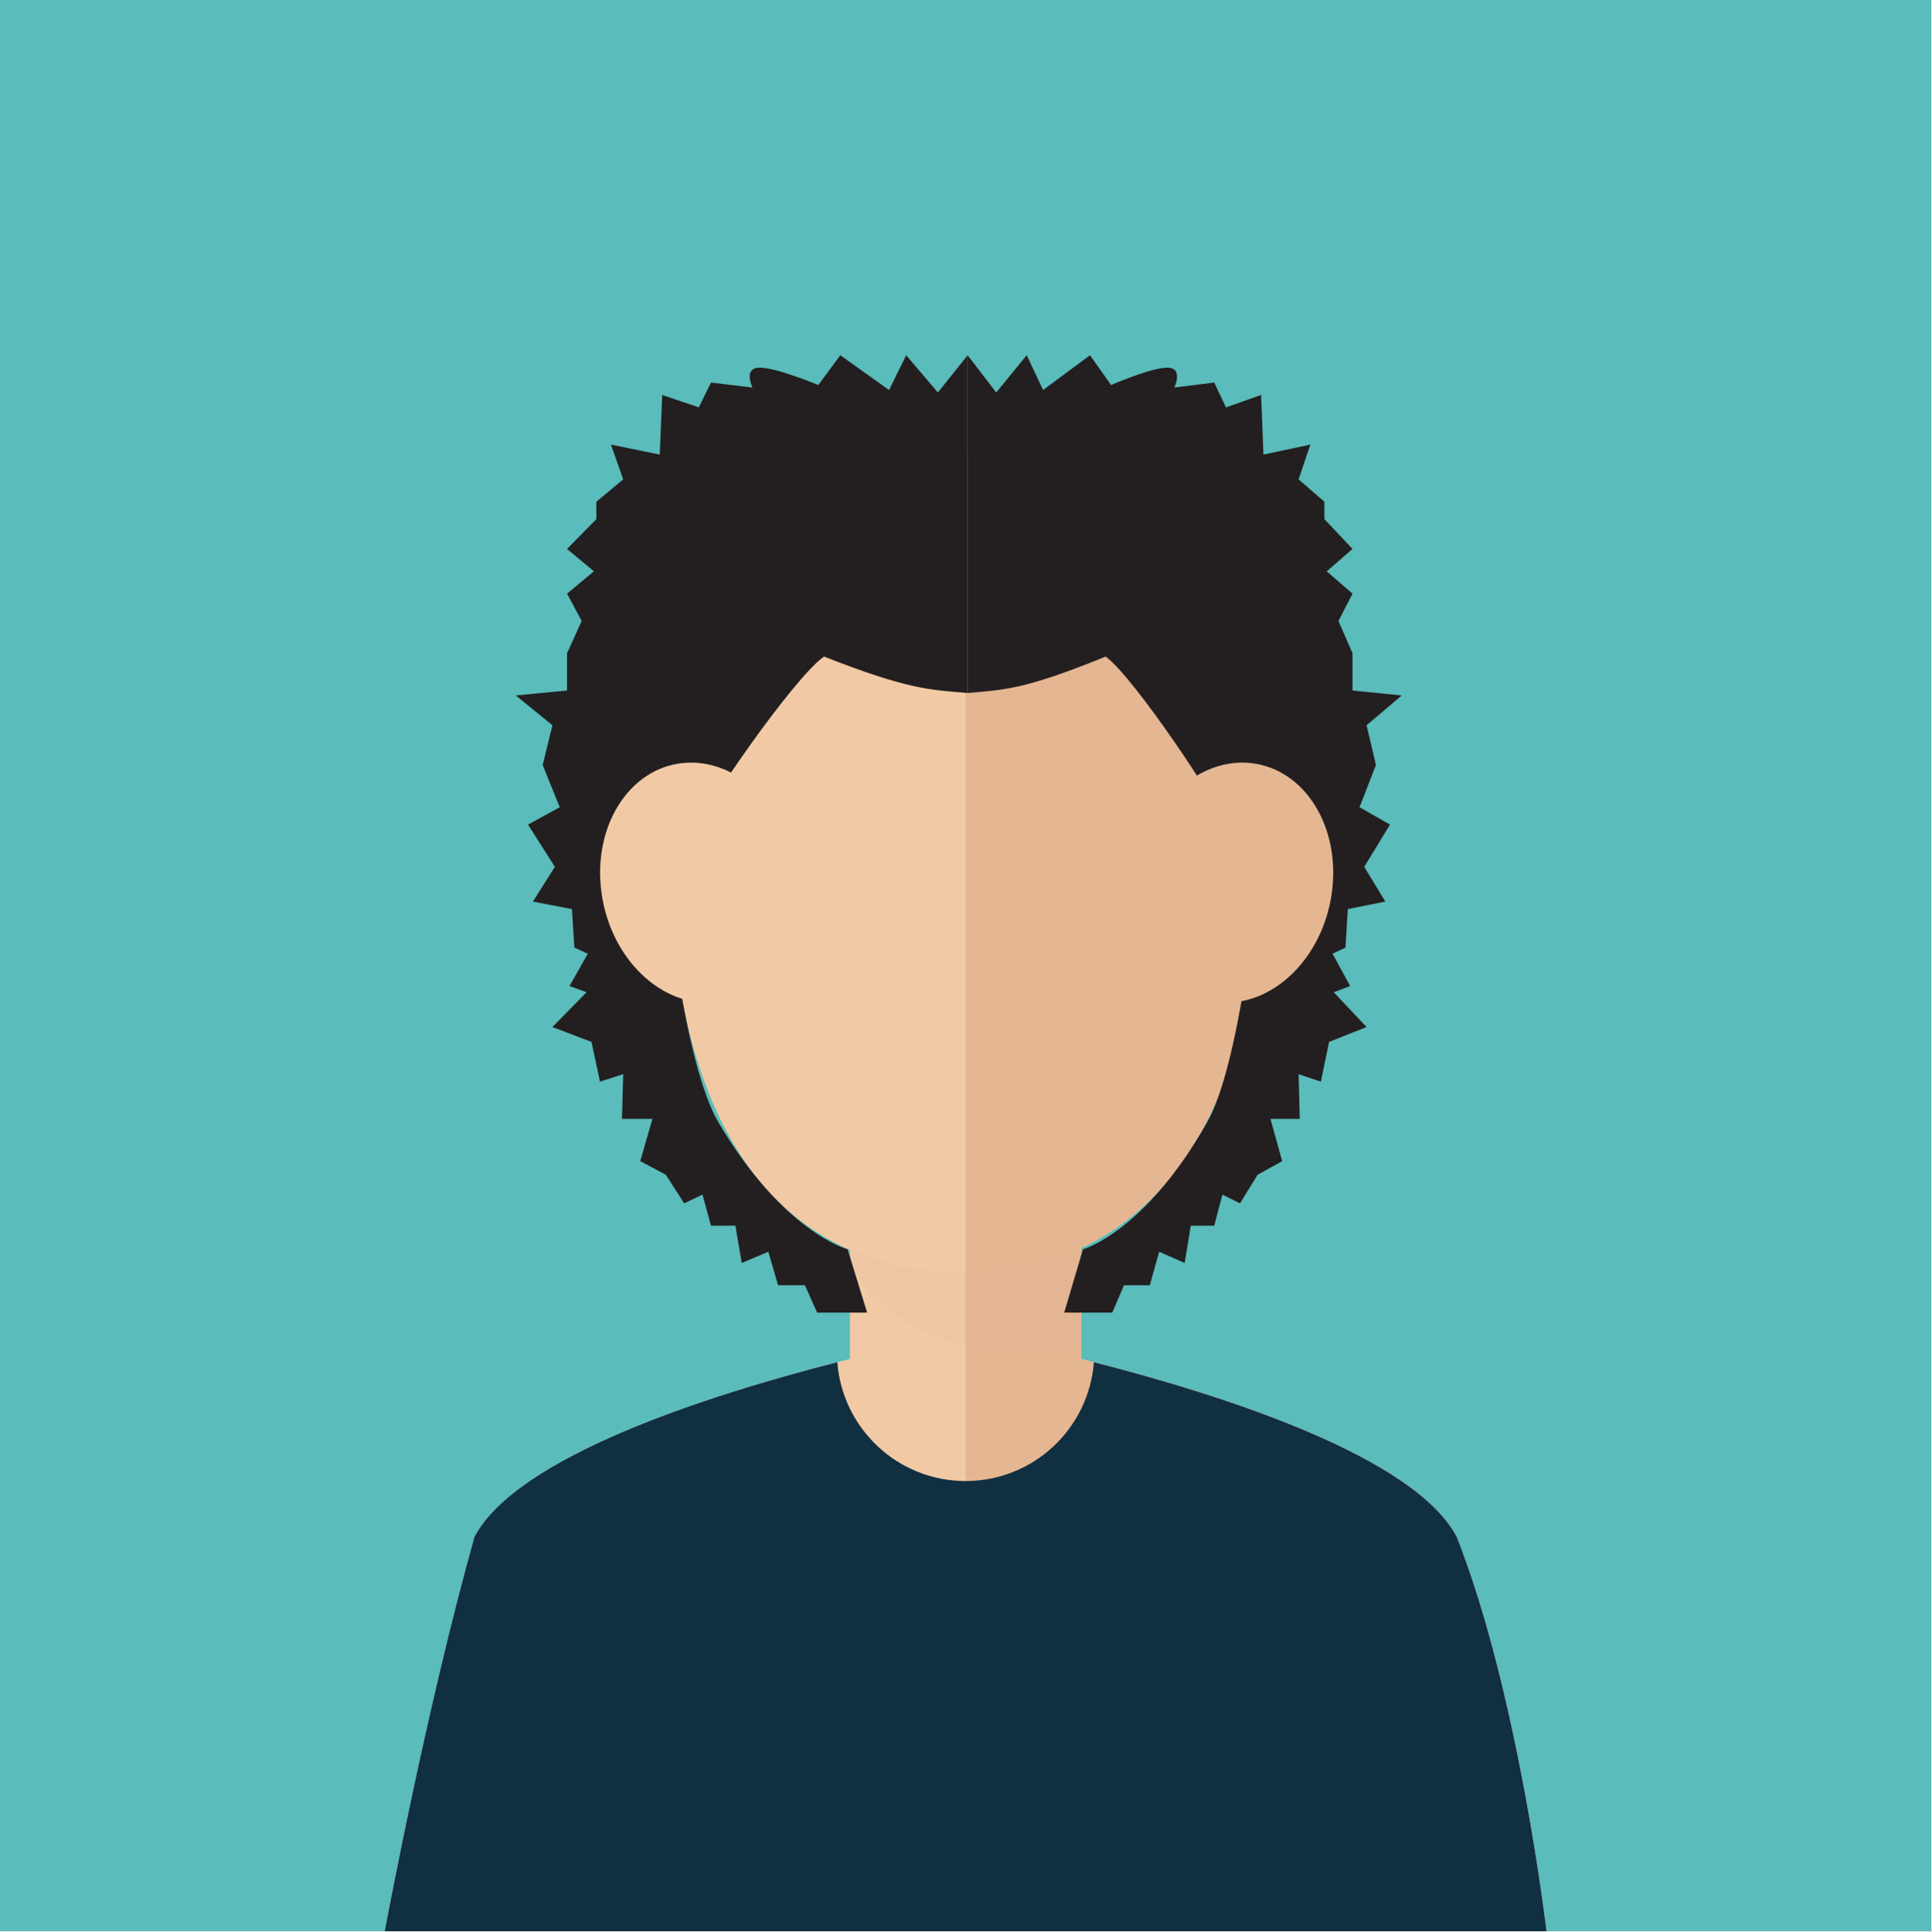
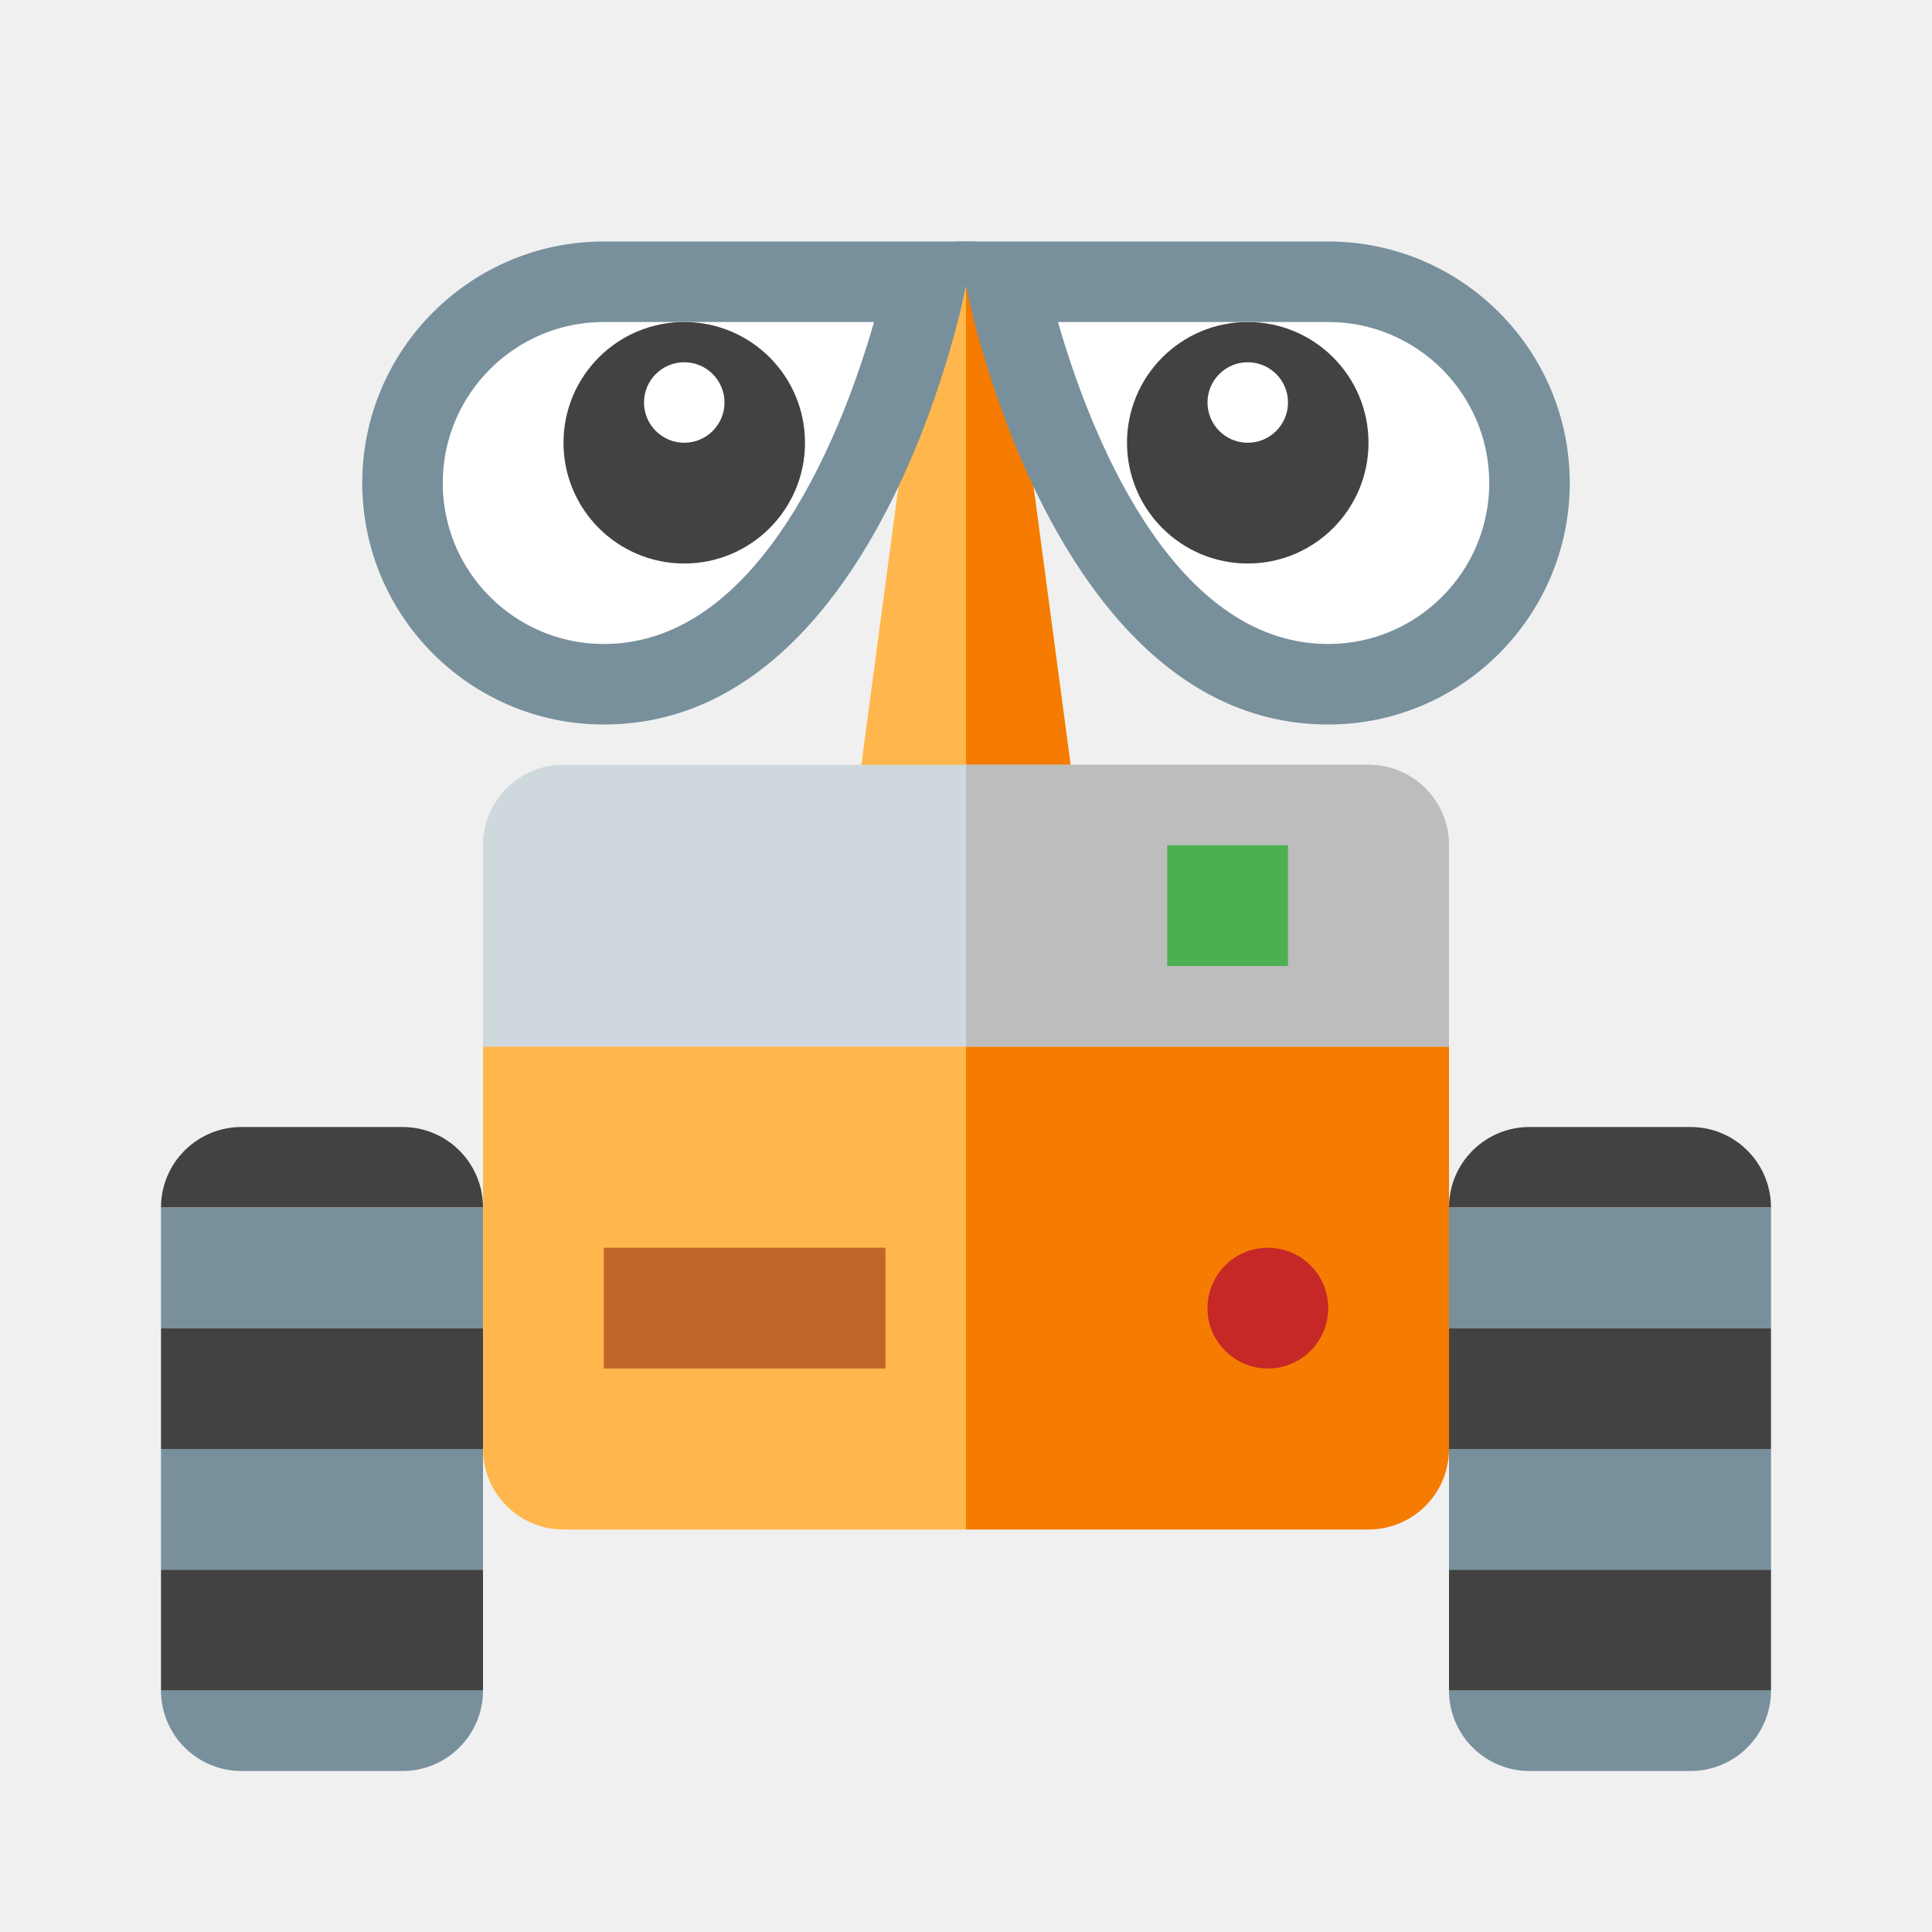
- <svg xmlns="http://www.w3.org/2000/svg" version="1.1" id="Layer_1" viewBox="0 0 145 145" xml:space="preserve">
-   <g id="men_5">
-     <rect style="fill:#5ABCBB;" width="145" height="145" />
-     <g>
-       <g>
-         <g>
-           <g>
-             <path style="fill:#F1C9A5;" d="M109.374,115.394c-4.964-9.396-36.875-15.292-36.875-15.292s-31.91,5.896-36.874,15.292       C31.957,128.433,28.888,145,28.888,145h43.611h43.612C116.112,145,114.04,127.236,109.374,115.394z" />
-             <path style="fill:#E4B692;" d="M72.499,100.102c0,0,31.911,5.896,36.875,15.292c4.665,11.842,6.737,29.606,6.737,29.606H72.499       V100.102z" />
-             <rect x="63.813" y="81" style="fill:#F1C9A5;" width="17.374" height="29.077" />
-             <rect x="72.499" y="81" style="fill:#E4B692;" width="8.688" height="29.077" />
-             <path style="opacity:0.1;fill:#DDAC8C;enable-background:new    ;" d="M63.813,94.474c1.563,4.485,7.868,7.057,12.499,7.057       c1.676,0,3.306-0.281,4.875-0.795V81H63.813V94.474z" />
-             <path style="fill:#F1C9A5;" d="M94.837,62.653c0-18.162-10.001-28.489-22.338-28.489c-12.336,0-22.337,10.327-22.337,28.489       c0,24.428,10.001,32.886,22.337,32.886C84.837,95.539,94.837,86.063,94.837,62.653z" />
-             <path style="fill:#F1C9A5;" d="M94.837,62.653c0-18.162-10.001-28.489-22.338-28.489c-12.336,0-22.337,10.327-22.337,28.489       c0,24.428,10.001,32.886,22.337,32.886C84.837,95.539,94.837,86.063,94.837,62.653z" />
-             <path style="fill:#F1C9A5;" d="M45.161,67.031c-0.684-4.957,2.046-9.318,6.092-9.74c4.053-0.422,7.888,3.259,8.567,8.216       c0.683,4.953-2.053,9.315-6.1,9.739C49.671,75.665,45.84,71.988,45.161,67.031z" />
-             <path style="fill:#E4B692;" d="M94.837,62.653c0-18.162-10.001-28.489-22.338-28.489v61.375       C84.837,95.539,94.837,86.063,94.837,62.653z" />
-             <path style="fill:#102F41;" d="M109.374,115.394c-3.181-6.021-17.418-10.601-27.242-13.117       c-0.382,4.99-4.545,8.923-9.633,8.923c-5.088,0-9.25-3.933-9.632-8.923c-9.824,2.516-24.061,7.096-27.242,13.117       C31.957,128.433,28.888,145,28.888,145h43.611h43.612C116.112,145,114.04,127.236,109.374,115.394z" />
-           </g>
-         </g>
-       </g>
-       <path style="fill:#231F20;" d="M53.941,84.27c4.859,8.252,9.698,9.528,9.698,9.528l1.466,4.755H63h-1.65l-0.915-2.051H58.42    l-0.733-2.517l-1.996,0.839l-0.475-2.797h-1.833l-0.641-2.331l-1.374,0.653l-1.374-2.145l-1.923-1.025l0.916-3.17h-2.289    l0.092-3.357l-1.741,0.56l-0.641-2.983l-2.931-1.119l2.564-2.611l-1.282-0.466l1.373-2.423l-1.007-0.466l-0.184-2.891l-2.93-0.559    l1.649-2.611l-2.016-3.17l2.382-1.306l-1.282-3.169l0.732-2.984l-2.747-2.238l3.846-0.372v-2.797l1.1-2.424l-1.1-2.051    l2.016-1.678l-2.016-1.679l2.198-2.238v-1.305l2.016-1.678l-0.916-2.611l3.662,0.746l0.184-4.475l2.748,0.932l0.915-1.864    l3.114,0.373c0,0-0.732-1.492,0.549-1.492c1.282,0,4.397,1.306,4.397,1.306l1.648-2.238l3.663,2.611l1.283-2.611l2.381,2.797    l2.234-2.797c0,0,0,15.664,0,25.36c-2.895-0.248-4.433-0.248-10.782-2.735c-2.197,1.492-9.28,11.686-9.28,12.68    s-1.222,11.189-1.222,11.189l-1.274-6.08C50.093,67.081,51.363,79.891,53.941,84.27z" />
-       <path style="fill:#231F20;" d="M90.629,84.27c-4.669,8.252-9.318,9.528-9.318,9.528l-1.408,4.755h2.022h1.585l0.88-2.051h1.937    l0.703-2.517l1.919,0.839l0.457-2.797h1.761l0.615-2.331l1.32,0.653l1.32-2.145l1.848-1.025l-0.88-3.17h2.199l-0.088-3.357    l1.673,0.56l0.615-2.983l2.816-1.119l-2.465-2.611l1.233-0.466l-1.32-2.423l0.968-0.466l0.177-2.891l2.814-0.559l-1.584-2.611    l1.937-3.17l-2.288-1.306l1.231-3.169l-0.703-2.984l2.64-2.238l-3.695-0.372v-2.797l-1.057-2.424l1.057-2.051l-1.937-1.678    l1.937-1.679l-2.112-2.238v-1.305l-1.936-1.678l0.881-2.611l-3.52,0.746l-0.177-4.475l-2.64,0.932l-0.88-1.864l-2.992,0.373    c0,0,0.704-1.492-0.527-1.492c-1.232,0-4.225,1.306-4.225,1.306l-1.584-2.238l-3.52,2.611l-1.232-2.611l-2.288,2.797l-2.146-2.797    c0,0,0,15.664,0,25.36c2.78-0.248,4.259-0.248,10.359-2.735c2.112,1.492,8.917,11.686,8.917,12.68s1.174,11.189,1.174,11.189    l1.225-6.08C94.327,67.081,93.107,79.891,90.629,84.27z" />
-       <path style="fill:#F1C9A5;" d="M45.161,67.031c-0.684-4.957,2.046-9.318,6.092-9.74c4.053-0.422,7.888,3.259,8.567,8.216    c0.683,4.953-2.053,9.315-6.1,9.739C49.671,75.665,45.84,71.988,45.161,67.031z" />
-       <path style="fill:#E4B692;" d="M91.438,75.246c-4.05-0.424-6.783-4.787-6.098-9.739c0.677-4.957,4.513-8.638,8.563-8.216    c4.047,0.422,6.777,4.783,6.094,9.74C99.318,71.988,95.487,75.665,91.438,75.246z" />
-     </g>
-   </g>
+ <svg xmlns="http://www.w3.org/2000/svg" viewBox="0 0 48 48" width="48px" height="48px" baseProfile="basic">
+   <path fill="#ffb74d" d="M24,38H14c-1.105,0-2-0.895-2-2V26h12V38z" />
+   <path fill="#f57c00" d="M34,38H24V26h12v10C36,37.105,35.105,38,34,38z" />
+   <rect width="7" height="3" x="15" y="31" fill="#c16629" />
+   <polygon fill="#ffb74d" points="24,7 24,19 21,22 23,7" />
+   <polygon fill="#f57c00" points="24,7 24,19 27,22 25,7" />
+   <circle cx="31.5" cy="32.5" r="1.5" fill="#c62828" />
+   <path fill="#cfd8dc" d="M14,19h20c1.105,0,2,0.895,2,2v5H12v-5C12,19.895,12.895,19,14,19z" />
+   <path fill="#bdbdbd" d="M24,19h10c1.105,0,2,0.895,2,2v5H24V19z" />
+   <rect width="3" height="3" x="29" y="21" fill="#4caf50" />
+   <path fill="#fff" d="M23,6c0,0-6.421,1-8,1c-2.761,0-5,2.239-5,5s2.239,5,5,5C21,17,23,6,23,6z" />
+   <path fill="#fff" d="M25,6c0,0,6.421,1,8,1c2.761,0,5,2.239,5,5s-2.239,5-5,5C27,17,25,6,25,6z" />
+   <circle cx="17" cy="11" r="3" fill="#424242" />
+   <circle cx="31" cy="11" r="3" fill="#424242" />
+   <circle cx="17" cy="10" r="1" fill="#fff" />
+   <path fill="#78909c" d="M33,18c-6.742,0-8.893-10.363-8.98-10.804L23.78,6H33c3.309,0,6,2.691,6,6S36.309,18,33,18z M26.285,8c0.714,2.491,2.741,8,6.715,8c2.206,0,4-1.794,4-4s-1.794-4-4-4H26.285z" />
+   <circle cx="31" cy="10" r="1" fill="#fff" />
+   <path fill="#424242" d="M10,28H6c-1.105,0-2,0.895-2,2v0h8v0C12,28.895,11.105,28,10,28z" />
+   <path fill="#78909c" d="M12,42H4v0c0,1.105,0.895,2,2,2h4C11.105,44,12,43.105,12,42L12,42z" />
+   <rect width="8" height="3" x="4" y="30" fill="#78909c" />
+   <rect width="8" height="3" x="4" y="33" fill="#424242" />
+   <rect width="8" height="3" x="4" y="36" fill="#78909c" />
+   <rect width="8" height="3" x="4" y="39" fill="#424242" />
+   <path fill="#424242" d="M42,28h-4c-1.105,0-2,0.895-2,2v0h8v0C44,28.895,43.105,28,42,28z" />
+   <path fill="#78909c" d="M44,42h-8v0c0,1.105,0.895,2,2,2h4C43.105,44,44,43.105,44,42L44,42z" />
+   <rect width="8" height="3" x="36" y="30" fill="#78909c" />
+   <rect width="8" height="3" x="36" y="33" fill="#424242" />
+   <rect width="8" height="3" x="36" y="36" fill="#78909c" />
+   <rect width="8" height="3" x="36" y="39" fill="#424242" />
+   <path fill="#78909c" d="M15,18c-3.309,0-6-2.691-6-6s2.691-6,6-6h9.22L23.98,7.196C23.893,7.637,21.742,18,15,18z M15,8 c-2.206,0-4,1.794-4,4s1.794,4,4,4c3.974,0,6.001-5.509,6.715-8H15z M23,8h0.01H23z" />
</svg>
